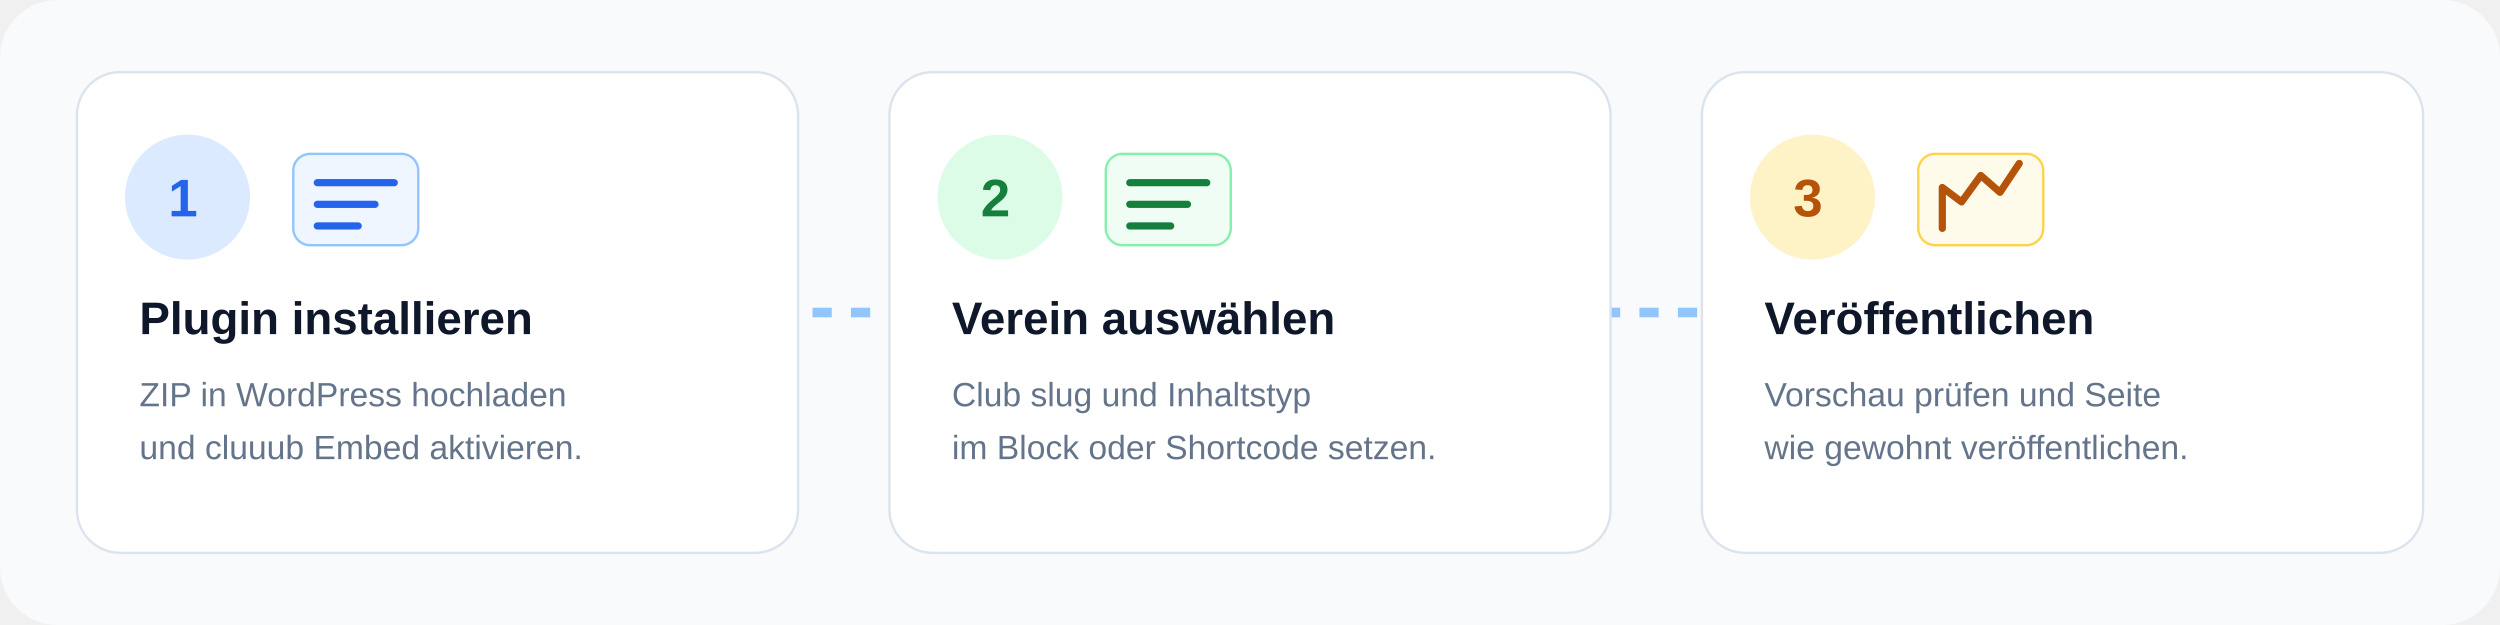
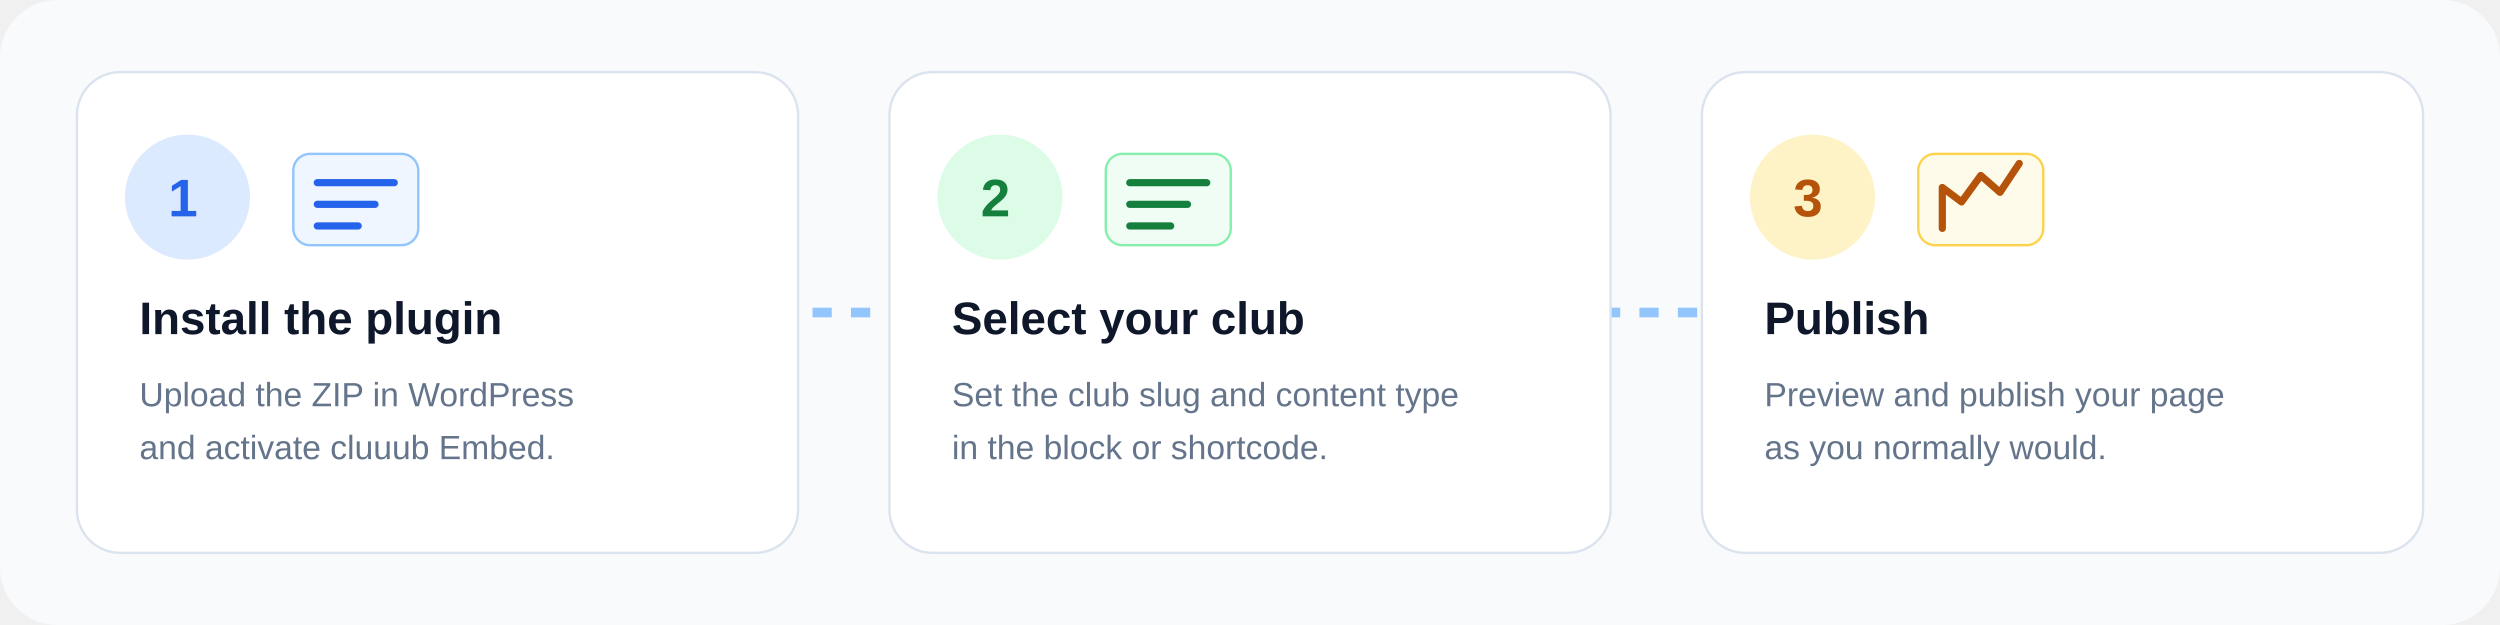
<svg xmlns="http://www.w3.org/2000/svg" width="1040" height="260" viewBox="0 0 1040 260" role="img" aria-labelledby="title desc">
  <rect width="1040" height="260" rx="24" fill="#f8fafc" />
  <path d="M290 130h92M650 130h92" stroke="#93c5fd" stroke-width="4" stroke-dasharray="8 8" />
  <g font-family="Arial,sans-serif">
    <rect x="32" y="30" width="300" height="200" rx="18" fill="#fff" stroke="#dbe4ee" />
    <circle cx="78" cy="82" r="26" fill="#dbeafe" />
    <text x="70" y="90" font-size="22" font-weight="700" fill="#2563eb">1</text>
    <rect x="122" y="64" width="52" height="38" rx="7" fill="#eff6ff" stroke="#93c5fd" />
    <path d="M132 76h32M132 85h24M132 94h17" stroke="#2563eb" stroke-width="3" stroke-linecap="round" />
-     <text x="58" y="139" font-size="19" font-weight="700" fill="#0f172a">Plugin installieren</text>
-     <text x="58" y="169" font-size="14" fill="#64748b">ZIP in WordPress hochladen</text>
-     <text x="58" y="191" font-size="14" fill="#64748b">und cluuub Embed aktivieren.</text>
+     <text x="58" y="139" font-size="19" font-weight="700" fill="#0f172a">Install the plugin</text>
+     <text x="58" y="169" font-size="14" fill="#64748b">Upload the ZIP in WordPress</text>
+     <text x="58" y="191" font-size="14" fill="#64748b">and activate cluuub Embed.</text>
    <rect x="370" y="30" width="300" height="200" rx="18" fill="#fff" stroke="#dbe4ee" />
    <circle cx="416" cy="82" r="26" fill="#dcfce7" />
    <text x="408" y="90" font-size="22" font-weight="700" fill="#15803d">2</text>
    <rect x="460" y="64" width="52" height="38" rx="7" fill="#f0fdf4" stroke="#86efac" />
    <path d="M470 76h32M470 85h24M470 94h17" stroke="#15803d" stroke-width="3" stroke-linecap="round" />
-     <text x="396" y="139" font-size="19" font-weight="700" fill="#0f172a">Verein auswählen</text>
-     <text x="396" y="169" font-size="14" fill="#64748b">Club slug und Inhaltstyp</text>
-     <text x="396" y="191" font-size="14" fill="#64748b">im Block oder Shortcode setzen.</text>
+     <text x="396" y="139" font-size="19" font-weight="700" fill="#0f172a">Select your club</text>
+     <text x="396" y="169" font-size="14" fill="#64748b">Set the club slug and content type</text>
+     <text x="396" y="191" font-size="14" fill="#64748b">in the block or shortcode.</text>
    <rect x="708" y="30" width="300" height="200" rx="18" fill="#fff" stroke="#dbe4ee" />
    <circle cx="754" cy="82" r="26" fill="#fef3c7" />
    <text x="746" y="90" font-size="22" font-weight="700" fill="#b45309">3</text>
    <rect x="798" y="64" width="52" height="38" rx="7" fill="#fffbeb" stroke="#fcd34d" />
    <path d="M808 95V78l8 6 8-11 8 7 8-12" fill="none" stroke="#b45309" stroke-width="3" stroke-linecap="round" stroke-linejoin="round" />
-     <text x="734" y="139" font-size="19" font-weight="700" fill="#0f172a">Veröffentlichen</text>
-     <text x="734" y="169" font-size="14" fill="#64748b">Vorschau prüfen und Seite</text>
-     <text x="734" y="191" font-size="14" fill="#64748b">wie gewohnt veröffentlichen.</text>
+     <text x="734" y="139" font-size="19" font-weight="700" fill="#0f172a">Publish</text>
+     <text x="734" y="169" font-size="14" fill="#64748b">Preview and publish your page</text>
+     <text x="734" y="191" font-size="14" fill="#64748b">as you normally would.</text>
  </g>
</svg>
